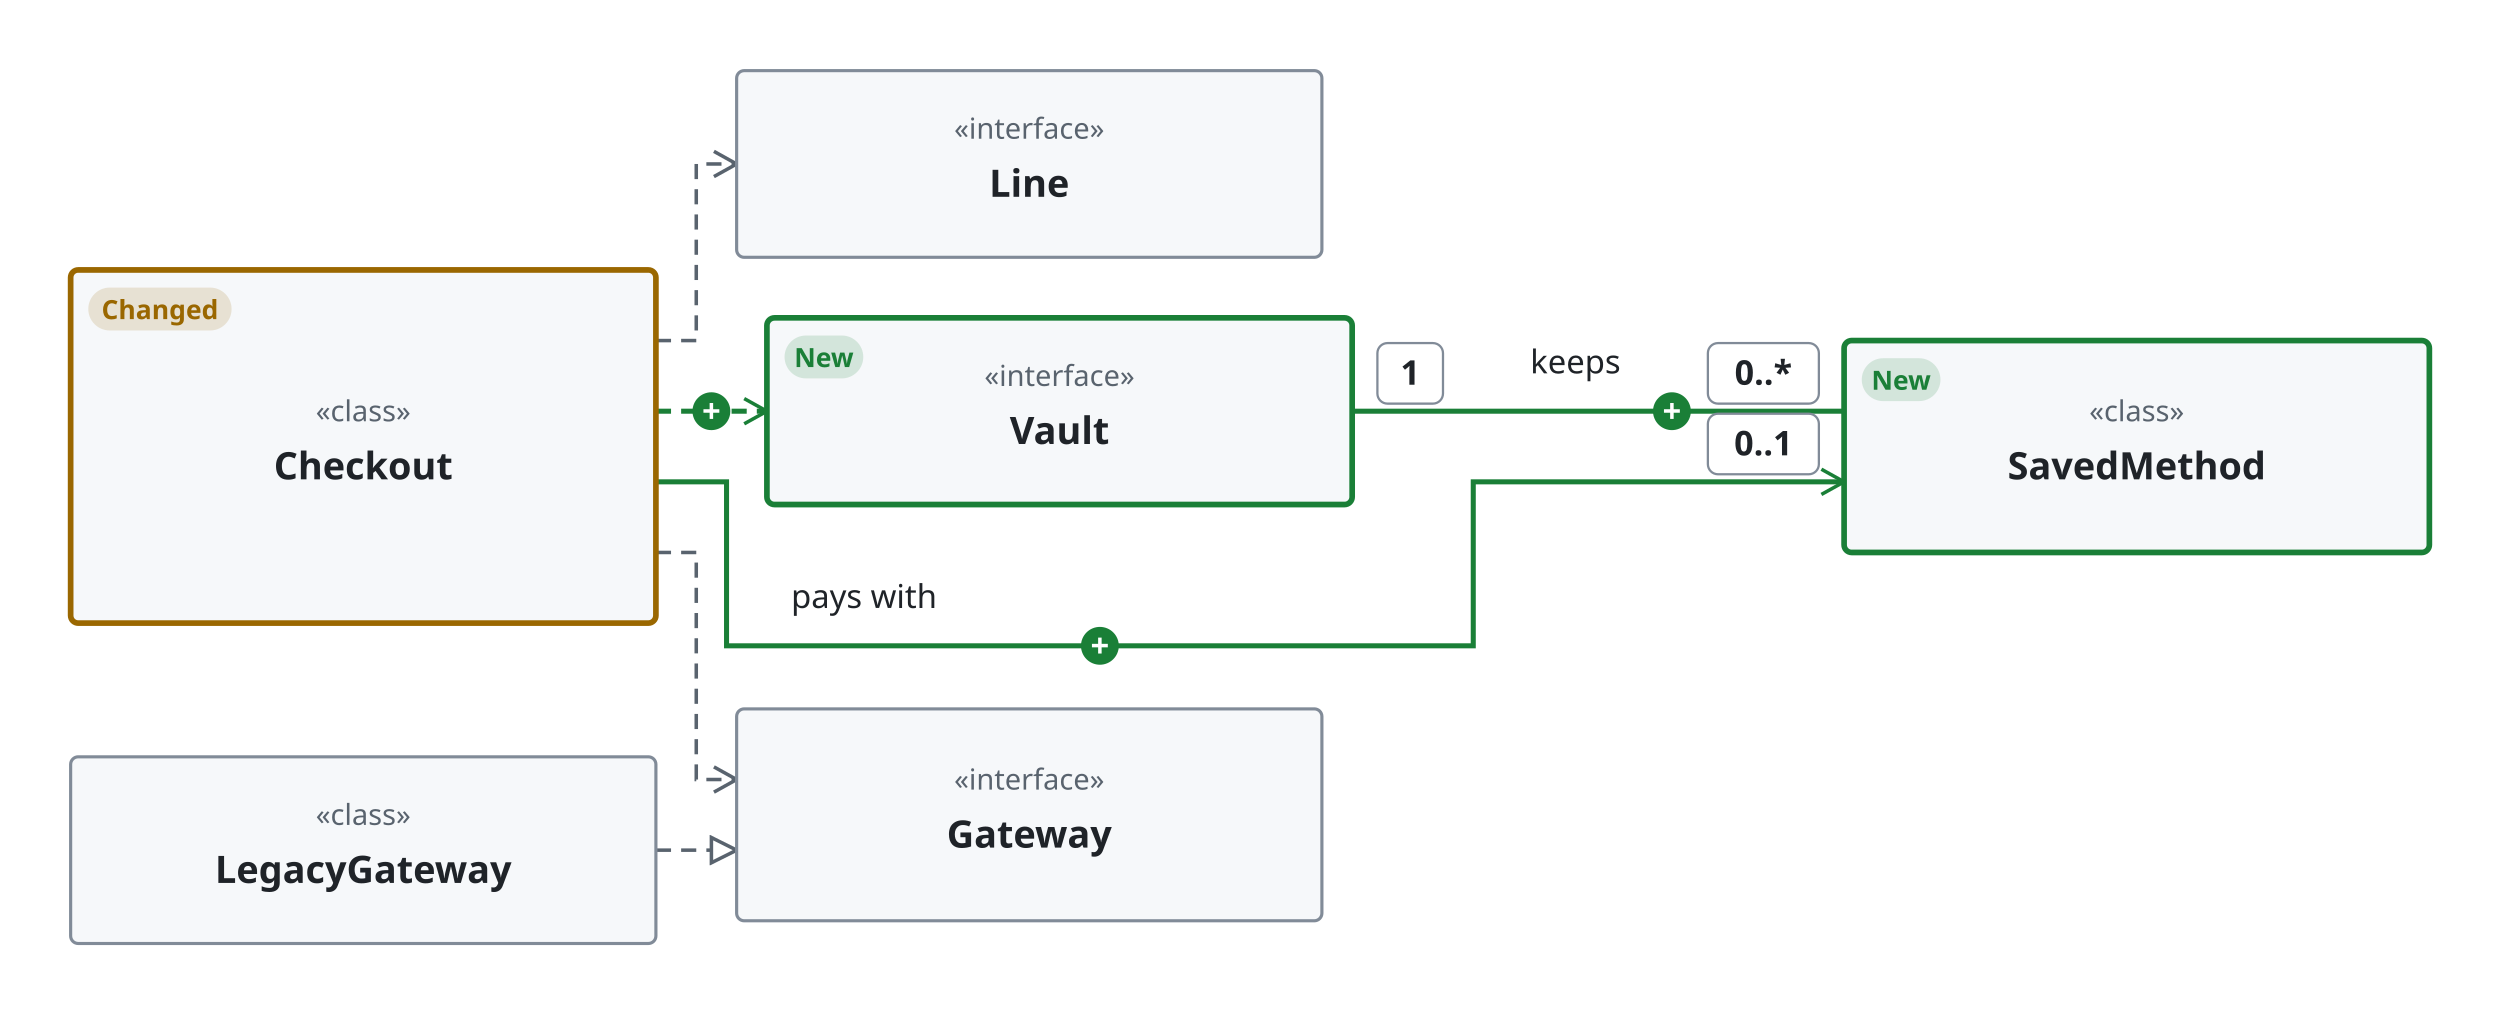
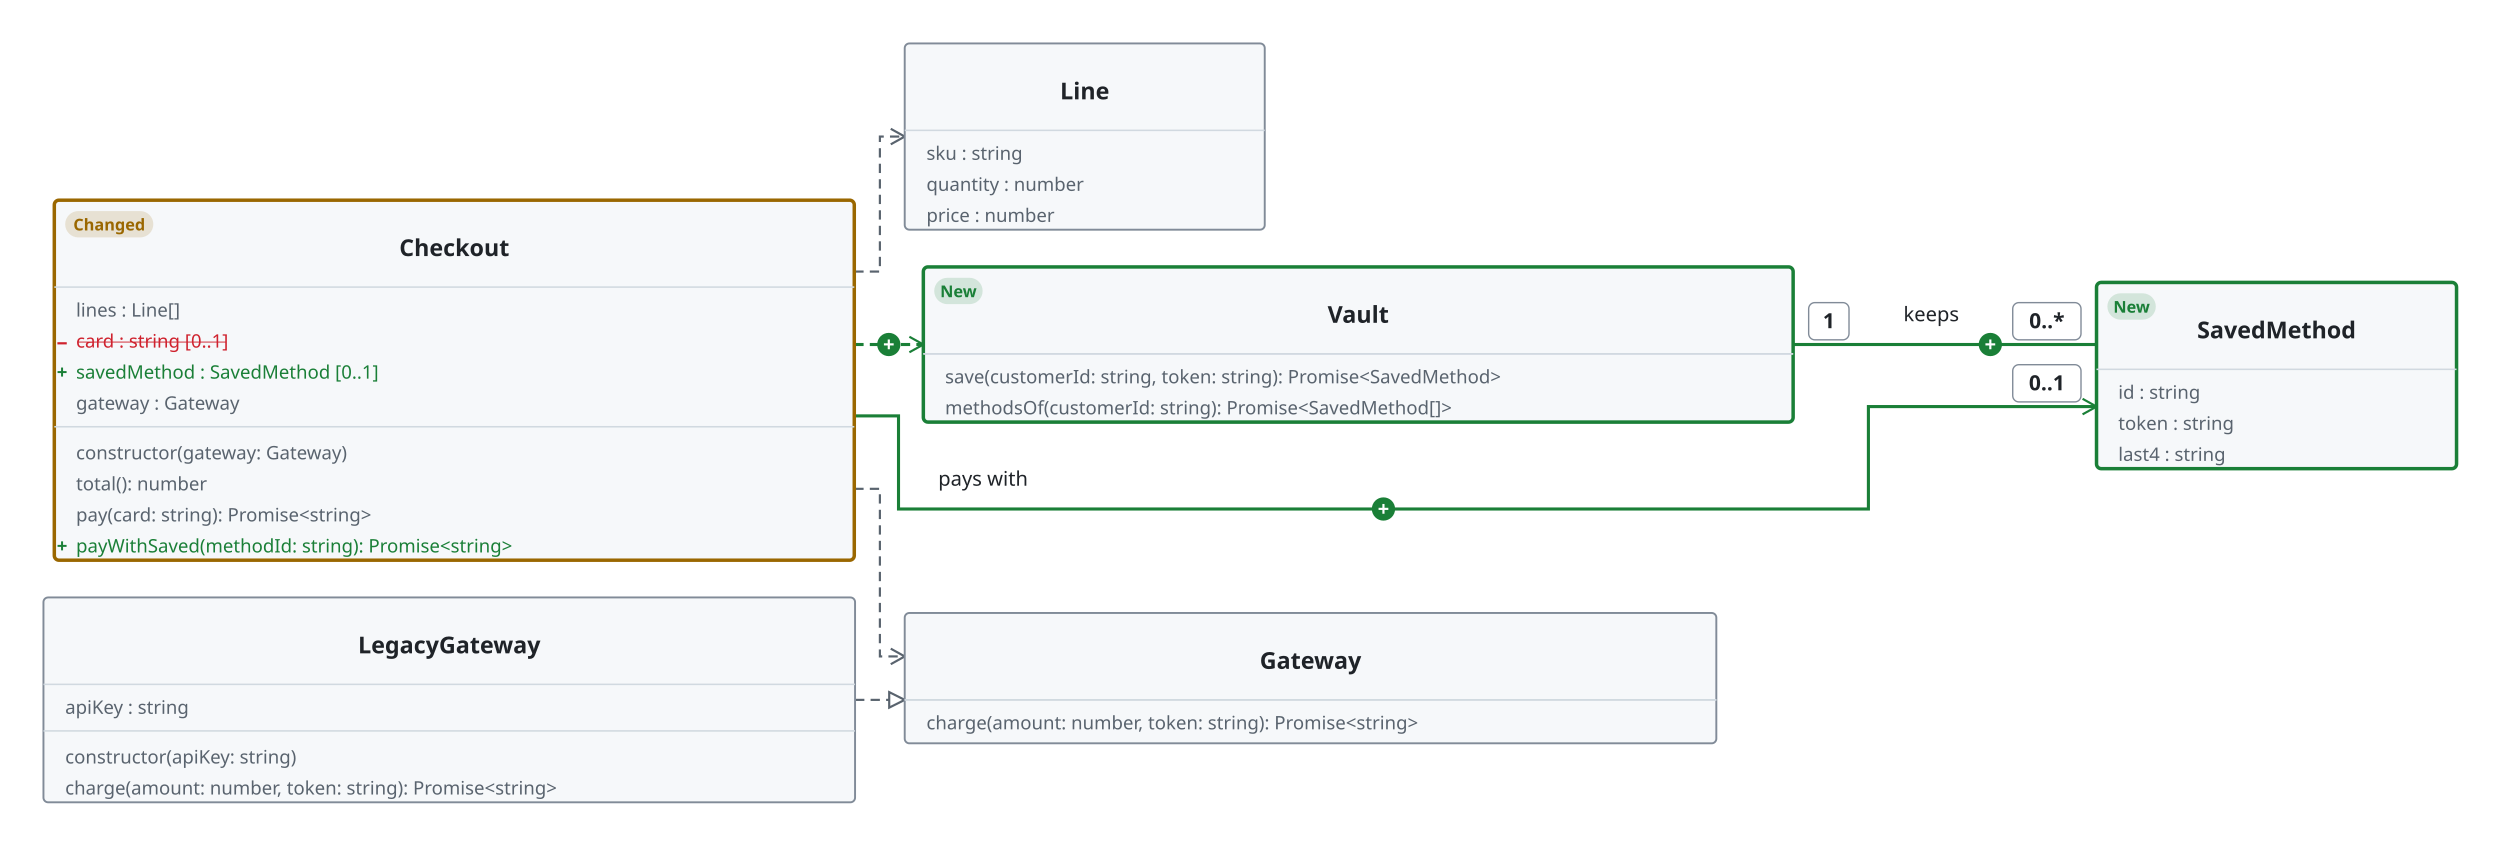
- <svg xmlns="http://www.w3.org/2000/svg" width="991" height="402" viewBox="0 0 991 402" role="img" aria-label="Saved payment methods" text-rendering="geometricPrecision" style="font-family:-apple-system,BlinkMacSystemFont,Segoe UI,Noto Sans,Helvetica,Arial,sans-serif">
+ <svg xmlns="http://www.w3.org/2000/svg" width="1611" height="545" viewBox="0 0 1611 545" role="img" aria-label="Saved payment methods" text-rendering="geometricPrecision" style="font-family:-apple-system,BlinkMacSystemFont,Segoe UI,Noto Sans,Helvetica,Arial,sans-serif">
  <defs>
    <marker id="inheritance-_R_0_-DEPENDENCY" markerWidth="12" markerHeight="12" refX="10" refY="6" orient="auto" markerUnits="userSpaceOnUse">
      <path d="M1 1 L10 6 L1 11" fill="none" stroke="var(--diagram-edge,#59636e)" stroke-width="1.4" />
    </marker>
    <marker id="inheritance-_R_0_-DEPENDENCY-active" markerWidth="12" markerHeight="12" refX="10" refY="6" orient="auto" markerUnits="userSpaceOnUse">
      <path d="M1 1 L10 6 L1 11" fill="none" stroke="var(--accent,#0969da)" stroke-width="1.4" />
    </marker>
    <marker id="inheritance-_R_0_-DEPENDENCY-primary" markerWidth="12" markerHeight="12" refX="10" refY="6" orient="auto" markerUnits="userSpaceOnUse">
      <path d="M1 1 L10 6 L1 11" fill="none" stroke="var(--diagram-selection,#9a6700)" stroke-width="1.4" />
    </marker>
    <marker id="inheritance-_R_0_-DEPENDENCY-added" markerWidth="12" markerHeight="12" refX="10" refY="6" orient="auto" markerUnits="userSpaceOnUse">
      <path d="M1 1 L10 6 L1 11" fill="none" stroke="var(--change-added,#1a7f37)" stroke-width="1.4" />
    </marker>
    <marker id="inheritance-_R_0_-DEPENDENCY-modified" markerWidth="12" markerHeight="12" refX="10" refY="6" orient="auto" markerUnits="userSpaceOnUse">
      <path d="M1 1 L10 6 L1 11" fill="none" stroke="var(--change-modified,#9a6700)" stroke-width="1.4" />
    </marker>
    <marker id="inheritance-_R_0_-DEPENDENCY-removed" markerWidth="12" markerHeight="12" refX="10" refY="6" orient="auto" markerUnits="userSpaceOnUse">
      <path d="M1 1 L10 6 L1 11" fill="none" stroke="var(--change-removed,#cf222e)" stroke-width="1.4" />
    </marker>
    <marker id="inheritance-_R_0_-SHARED" markerWidth="15" markerHeight="12" refX="1" refY="6" orient="auto-start-reverse" markerUnits="userSpaceOnUse">
      <path d="M1 6 L7 1 L13 6 L7 11 Z" fill="var(--canvas,#ffffff)" stroke="var(--diagram-edge,#59636e)" stroke-width="1.4" />
    </marker>
    <marker id="inheritance-_R_0_-SHARED-active" markerWidth="15" markerHeight="12" refX="1" refY="6" orient="auto-start-reverse" markerUnits="userSpaceOnUse">
      <path d="M1 6 L7 1 L13 6 L7 11 Z" fill="var(--canvas,#ffffff)" stroke="var(--accent,#0969da)" stroke-width="1.4" />
    </marker>
    <marker id="inheritance-_R_0_-SHARED-primary" markerWidth="15" markerHeight="12" refX="1" refY="6" orient="auto-start-reverse" markerUnits="userSpaceOnUse">
      <path d="M1 6 L7 1 L13 6 L7 11 Z" fill="var(--canvas,#ffffff)" stroke="var(--diagram-selection,#9a6700)" stroke-width="1.4" />
    </marker>
    <marker id="inheritance-_R_0_-SHARED-added" markerWidth="15" markerHeight="12" refX="1" refY="6" orient="auto-start-reverse" markerUnits="userSpaceOnUse">
      <path d="M1 6 L7 1 L13 6 L7 11 Z" fill="var(--canvas,#ffffff)" stroke="var(--change-added,#1a7f37)" stroke-width="1.4" />
    </marker>
    <marker id="inheritance-_R_0_-SHARED-modified" markerWidth="15" markerHeight="12" refX="1" refY="6" orient="auto-start-reverse" markerUnits="userSpaceOnUse">
      <path d="M1 6 L7 1 L13 6 L7 11 Z" fill="var(--canvas,#ffffff)" stroke="var(--change-modified,#9a6700)" stroke-width="1.4" />
    </marker>
    <marker id="inheritance-_R_0_-SHARED-removed" markerWidth="15" markerHeight="12" refX="1" refY="6" orient="auto-start-reverse" markerUnits="userSpaceOnUse">
      <path d="M1 6 L7 1 L13 6 L7 11 Z" fill="var(--canvas,#ffffff)" stroke="var(--change-removed,#cf222e)" stroke-width="1.4" />
    </marker>
    <marker id="inheritance-_R_0_-COMPOSITE" markerWidth="15" markerHeight="12" refX="1" refY="6" orient="auto-start-reverse" markerUnits="userSpaceOnUse">
      <path d="M1 6 L7 1 L13 6 L7 11 Z" fill="var(--diagram-edge,#59636e)" stroke="var(--diagram-edge,#59636e)" stroke-width="1.4" />
    </marker>
    <marker id="inheritance-_R_0_-COMPOSITE-active" markerWidth="15" markerHeight="12" refX="1" refY="6" orient="auto-start-reverse" markerUnits="userSpaceOnUse">
      <path d="M1 6 L7 1 L13 6 L7 11 Z" fill="var(--accent,#0969da)" stroke="var(--accent,#0969da)" stroke-width="1.4" />
    </marker>
    <marker id="inheritance-_R_0_-COMPOSITE-primary" markerWidth="15" markerHeight="12" refX="1" refY="6" orient="auto-start-reverse" markerUnits="userSpaceOnUse">
      <path d="M1 6 L7 1 L13 6 L7 11 Z" fill="var(--diagram-selection,#9a6700)" stroke="var(--diagram-selection,#9a6700)" stroke-width="1.4" />
    </marker>
    <marker id="inheritance-_R_0_-COMPOSITE-added" markerWidth="15" markerHeight="12" refX="1" refY="6" orient="auto-start-reverse" markerUnits="userSpaceOnUse">
      <path d="M1 6 L7 1 L13 6 L7 11 Z" fill="var(--change-added,#1a7f37)" stroke="var(--change-added,#1a7f37)" stroke-width="1.4" />
    </marker>
    <marker id="inheritance-_R_0_-COMPOSITE-modified" markerWidth="15" markerHeight="12" refX="1" refY="6" orient="auto-start-reverse" markerUnits="userSpaceOnUse">
      <path d="M1 6 L7 1 L13 6 L7 11 Z" fill="var(--change-modified,#9a6700)" stroke="var(--change-modified,#9a6700)" stroke-width="1.4" />
    </marker>
    <marker id="inheritance-_R_0_-COMPOSITE-removed" markerWidth="15" markerHeight="12" refX="1" refY="6" orient="auto-start-reverse" markerUnits="userSpaceOnUse">
      <path d="M1 6 L7 1 L13 6 L7 11 Z" fill="var(--change-removed,#cf222e)" stroke="var(--change-removed,#cf222e)" stroke-width="1.4" />
    </marker>
    <marker id="inheritance-_R_0_" markerWidth="13" markerHeight="12" refX="11" refY="6" orient="auto" markerUnits="userSpaceOnUse">
      <path d="M1 1 L11 6 L1 11 Z" fill="var(--canvas,#ffffff)" stroke="var(--diagram-inheritance,#59636e)" stroke-width="1.4" />
    </marker>
    <marker id="inheritance-_R_0_-active" markerWidth="13" markerHeight="12" refX="11" refY="6" orient="auto" markerUnits="userSpaceOnUse">
      <path d="M1 1 L11 6 L1 11 Z" fill="var(--canvas,#ffffff)" stroke="var(--accent,#0969da)" stroke-width="1.4" />
    </marker>
    <marker id="inheritance-_R_0_-primary" markerWidth="13" markerHeight="12" refX="11" refY="6" orient="auto" markerUnits="userSpaceOnUse">
      <path d="M1 1 L11 6 L1 11 Z" fill="var(--canvas,#ffffff)" stroke="var(--diagram-selection,#9a6700)" stroke-width="1.4" />
    </marker>
    <marker id="inheritance-_R_0_-added" markerWidth="13" markerHeight="12" refX="11" refY="6" orient="auto" markerUnits="userSpaceOnUse">
      <path d="M1 1 L11 6 L1 11 Z" fill="var(--canvas,#ffffff)" stroke="var(--change-added,#1a7f37)" stroke-width="1.4" />
    </marker>
    <marker id="inheritance-_R_0_-modified" markerWidth="13" markerHeight="12" refX="11" refY="6" orient="auto" markerUnits="userSpaceOnUse">
      <path d="M1 1 L11 6 L1 11 Z" fill="var(--canvas,#ffffff)" stroke="var(--change-modified,#9a6700)" stroke-width="1.4" />
    </marker>
    <marker id="inheritance-_R_0_-removed" markerWidth="13" markerHeight="12" refX="11" refY="6" orient="auto" markerUnits="userSpaceOnUse">
      <path d="M1 1 L11 6 L1 11 Z" fill="var(--canvas,#ffffff)" stroke="var(--change-removed,#cf222e)" stroke-width="1.4" />
    </marker>
  </defs>
  <g class="relation-routes">
    <g class="diagram-element edge relation-route generalization" data-edge="generalization:LegacyGateway:Gateway" data-element-kind="edge" data-element-id="generalization:LegacyGateway:Gateway" data-source="LegacyGateway" data-target="Gateway" data-change="unchanged" aria-label="LegacyGateway implements Gateway">
      <g>
-         <path class="edge-path" d="M260 337 L292 337" fill="none" stroke="var(--diagram-inheritance,#59636e)" stroke-width="1.4" stroke-dasharray="6 4" marker-end="url(#inheritance-_R_0_)" />
+         <path class="edge-path" d="M551 451 L583 451" fill="none" stroke="var(--diagram-inheritance,#59636e)" stroke-width="1.4" stroke-dasharray="6 4" marker-end="url(#inheritance-_R_0_)" />
      </g>
    </g>
    <g class="diagram-element edge relation-route" data-edge="relation:Checkout:Gateway" data-element-kind="edge" data-element-id="relation:Checkout:Gateway" data-source="Checkout" data-target="Gateway" data-change="unchanged" aria-label="Generalization: Checkout, Gateway">
      <g>
-         <path class="edge-path" d="M260 219 L276 219 L276 309 L292 309" fill="none" stroke="var(--diagram-edge,#59636e)" stroke-width="1.4" stroke-dasharray="6 4" marker-end="url(#inheritance-_R_0_-DEPENDENCY)" />
+         <path class="edge-path" d="M550.5 315 L567 315 L567 423 L583 423" fill="none" stroke="var(--diagram-edge,#59636e)" stroke-width="1.4" stroke-dasharray="6 4" marker-end="url(#inheritance-_R_0_-DEPENDENCY)" />
      </g>
    </g>
    <g class="diagram-element edge relation-route" data-edge="relation:Checkout:Line" data-element-kind="edge" data-element-id="relation:Checkout:Line" data-source="Checkout" data-target="Line" data-change="unchanged" aria-label="Generalization: Checkout, Line">
      <g>
-         <path class="edge-path" d="M260 135 L276 135 L276 65 L292 65" fill="none" stroke="var(--diagram-edge,#59636e)" stroke-width="1.4" stroke-dasharray="6 4" marker-end="url(#inheritance-_R_0_-DEPENDENCY)" />
+         <path class="edge-path" d="M550.5 175 L567 175 L567 88 L583 88" fill="none" stroke="var(--diagram-edge,#59636e)" stroke-width="1.4" stroke-dasharray="6 4" marker-end="url(#inheritance-_R_0_-DEPENDENCY)" />
      </g>
    </g>
    <g class="diagram-element edge relation-route changed" data-edge="relation:Checkout:Vault" data-element-kind="edge" data-element-id="relation:Checkout:Vault" data-source="Checkout" data-target="Vault" data-change="added" aria-label="Generalization: Checkout, Vault, new">
      <g>
-         <path class="edge-halo" d="M260 163 L304 163" fill="none" stroke="transparent" stroke-width="7" stroke-linecap="round" stroke-linejoin="round" />
-         <path class="edge-path" d="M260 163 L304 163" fill="none" stroke="var(--change-added,#1a7f37)" stroke-width="2" stroke-dasharray="6 4" marker-end="url(#inheritance-_R_0_-DEPENDENCY-added)" />
-       </g>
-       <g class="edge-change-mark" transform="translate(282 163)" aria-hidden="true">
+         <path class="edge-halo" d="M550.5 222 L595 222" fill="none" stroke="transparent" stroke-width="7" stroke-linecap="round" stroke-linejoin="round" />
+         <path class="edge-path" d="M550.5 222 L595 222" fill="none" stroke="var(--change-added,#1a7f37)" stroke-width="2" stroke-dasharray="6 4" marker-end="url(#inheritance-_R_0_-DEPENDENCY-added)" />
+       </g>
+       <g class="edge-change-mark" transform="translate(572.75 222)" aria-hidden="true">
        <circle r="7.5" fill="var(--change-added,#1a7f37)" />
        <text y="4.5" text-anchor="middle" fill="var(--canvas,#ffffff)" font-size="13" font-weight="700">+</text>
      </g>
    </g>
    <g class="diagram-element edge relation-route changed" data-edge="relation:Checkout:SavedMethod:pays%20with" data-element-kind="edge" data-element-id="relation:Checkout:SavedMethod:pays%20with" data-source="Checkout" data-target="SavedMethod" data-change="added" aria-label="pays with: Checkout, SavedMethod (0..1), new">
      <g>
-         <path class="edge-halo" d="M260 191 L288 191 L288 256 L584 256 L584 191 L731 191" fill="none" stroke="transparent" stroke-width="7" stroke-linecap="round" stroke-linejoin="round" />
-         <path class="edge-path" d="M260 191 L288 191 L288 256 L584 256 L584 191 L731 191" fill="none" stroke="var(--change-added,#1a7f37)" stroke-width="2" marker-end="url(#inheritance-_R_0_-DEPENDENCY-added)" />
-       </g>
-       <g class="edge-change-mark" transform="translate(436 256)" aria-hidden="true">
+         <path class="edge-halo" d="M550.5 268 L579 268 L579 328 L1204 328 L1204 262 L1351 262" fill="none" stroke="transparent" stroke-width="7" stroke-linecap="round" stroke-linejoin="round" />
+         <path class="edge-path" d="M550.5 268 L579 268 L579 328 L1204 328 L1204 262 L1351 262" fill="none" stroke="var(--change-added,#1a7f37)" stroke-width="2" marker-end="url(#inheritance-_R_0_-DEPENDENCY-added)" />
+       </g>
+       <g class="edge-change-mark" transform="translate(891.5 328)" aria-hidden="true">
        <circle r="7.5" fill="var(--change-added,#1a7f37)" />
        <text y="4.5" text-anchor="middle" fill="var(--canvas,#ffffff)" font-size="13" font-weight="700">+</text>
      </g>
    </g>
    <g class="diagram-element edge relation-route changed" data-edge="relation:Vault:SavedMethod:keeps" data-element-kind="edge" data-element-id="relation:Vault:SavedMethod:keeps" data-source="Vault" data-target="SavedMethod" data-change="added" aria-label="keeps: Vault (1), SavedMethod (0..*), new">
      <g>
-         <path class="edge-halo" d="M536 163 L731 163" fill="none" stroke="transparent" stroke-width="7" stroke-linecap="round" stroke-linejoin="round" />
-         <path class="edge-path" d="M536 163 L731 163" fill="none" stroke="var(--change-added,#1a7f37)" stroke-width="2" marker-start="url(#inheritance-_R_0_-COMPOSITE-added)" />
-       </g>
-       <g class="edge-change-mark" transform="translate(662.75 163)" aria-hidden="true">
+         <path class="edge-halo" d="M1155.5 222 L1351 222" fill="none" stroke="transparent" stroke-width="7" stroke-linecap="round" stroke-linejoin="round" />
+         <path class="edge-path" d="M1155.5 222 L1351 222" fill="none" stroke="var(--change-added,#1a7f37)" stroke-width="2" marker-start="url(#inheritance-_R_0_-COMPOSITE-added)" />
+       </g>
+       <g class="edge-change-mark" transform="translate(1282.575 222)" aria-hidden="true">
        <circle r="7.5" fill="var(--change-added,#1a7f37)" />
        <text y="4.5" text-anchor="middle" fill="var(--canvas,#ffffff)" font-size="13" font-weight="700">+</text>
      </g>
    </g>
  </g>
  <g class="relation-label-layer">
    <g class="diagram-element edge relation-labels" data-edge="relation:Checkout:SavedMethod:pays%20with" data-element-kind="edge" data-element-id="relation:Checkout:SavedMethod:pays%20with" data-change="added" aria-hidden="true">
-       <g class="edge-label" transform="translate(304 224)">
+       <g class="edge-label" transform="translate(595 296)">
        <rect width="77" height="25" rx="3" fill="var(--canvas,#ffffff)" />
        <text x="38.5" text-anchor="middle" fill="var(--diagram-label,#1f2328)" font-size="13">
          <tspan x="38.5" y="17">pays with</tspan>
        </text>
      </g>
-       <g class="edge-label" transform="translate(677 164)">
+       <g class="edge-label" transform="translate(1297 235)">
        <g class="multiplicity" data-end="target" data-node-id="SavedMethod">
          <rect width="44" height="24" rx="4" fill="var(--canvas,#ffffff)" stroke="var(--diagram-border,#818b98)" stroke-width="0.9" />
          <text x="22" y="16.5" text-anchor="middle" fill="var(--text,#1f2328)" font-size="13.5" font-weight="650">0..1</text>
        </g>
      </g>
    </g>
    <g class="diagram-element edge relation-labels" data-edge="relation:Vault:SavedMethod:keeps" data-element-kind="edge" data-element-id="relation:Vault:SavedMethod:keeps" data-change="added" aria-hidden="true">
-       <g class="edge-label" transform="translate(600 131)">
+       <g class="edge-label" transform="translate(1220 190)">
        <rect width="49" height="25" rx="3" fill="var(--canvas,#ffffff)" />
        <text x="24.5" text-anchor="middle" fill="var(--diagram-label,#1f2328)" font-size="13">
          <tspan x="24.5" y="17">keeps</tspan>
        </text>
      </g>
-       <g class="edge-label" transform="translate(546 136)">
+       <g class="edge-label" transform="translate(1165.5 195)">
        <g class="multiplicity" data-end="source" data-node-id="Vault">
          <rect width="26" height="24" rx="4" fill="var(--canvas,#ffffff)" stroke="var(--diagram-border,#818b98)" stroke-width="0.9" />
          <text x="13" y="16.5" text-anchor="middle" fill="var(--text,#1f2328)" font-size="13.5" font-weight="650">1</text>
        </g>
      </g>
-       <g class="edge-label" transform="translate(677 136)">
+       <g class="edge-label" transform="translate(1297 195)">
        <g class="multiplicity" data-end="target" data-node-id="SavedMethod">
          <rect width="44" height="24" rx="4" fill="var(--canvas,#ffffff)" stroke="var(--diagram-border,#818b98)" stroke-width="0.9" />
          <text x="22" y="16.5" text-anchor="middle" fill="var(--text,#1f2328)" font-size="13.5" font-weight="650">0..*</text>
        </g>
      </g>
    </g>
  </g>
  <g class="node-layer">
-     <g id="node-Checkout" class="diagram-element node changed" data-name="Checkout" data-node-id="Checkout" data-element-kind="node" data-element-id="Checkout" data-change="modified" aria-label="Checkout, changed" transform="translate(28 107)">
-       <rect class="node-ring" x="-5" y="-5" width="242" height="150" rx="6" fill="none" stroke="transparent" stroke-width="2.5" vector-effect="non-scaling-stroke" />
-       <rect class="node-box" width="232" height="140" rx="3" fill="var(--surface,#f6f8fa)" stroke="var(--change-modified,#9a6700)" stroke-width="2.25" vector-effect="non-scaling-stroke" />
+     <g id="node-Checkout" class="diagram-element node changed" data-name="Checkout" data-node-id="Checkout" data-element-kind="node" data-element-id="Checkout" data-change="modified" aria-label="Checkout, changed" transform="translate(35 129)">
+       <rect class="node-ring" x="-5" y="-5" width="525.5" height="242" rx="6" fill="none" stroke="transparent" stroke-width="2.5" vector-effect="non-scaling-stroke" />
+       <rect class="node-box" width="515.5" height="232" rx="3" fill="var(--surface,#f6f8fa)" stroke="var(--change-modified,#9a6700)" stroke-width="2.25" vector-effect="non-scaling-stroke" />
      <g class="change-tag" transform="translate(7 7)">
        <rect width="56.8" height="17" rx="8.5" fill="var(--change-modified,#9a6700)" fill-opacity="0.16" />
        <text x="28.4" y="12.5" text-anchor="middle" fill="var(--change-modified,#9a6700)" font-size="10.5" font-weight="600">Changed</text>
      </g>
-       <text x="116" y="60" text-anchor="middle" fill="var(--diagram-muted,#59636e)" font-size="11.5">«class»</text>
-       <text x="116" y="83" text-anchor="middle" fill="var(--text,#1f2328)" font-size="15" font-weight="600">Checkout</text>
-     </g>
-     <g id="node-Gateway" class="diagram-element node" data-name="Gateway" data-node-id="Gateway" data-element-kind="node" data-element-id="Gateway" data-change="unchanged" aria-label="Gateway" transform="translate(292 281)">
-       <rect class="node-box" width="232" height="84" rx="3" fill="var(--surface,#f6f8fa)" stroke="var(--diagram-border,#818b98)" stroke-width="1.25" vector-effect="non-scaling-stroke" />
-       <text x="116" y="32" text-anchor="middle" fill="var(--diagram-muted,#59636e)" font-size="11.5">«interface»</text>
-       <text x="116" y="55" text-anchor="middle" fill="var(--text,#1f2328)" font-size="15" font-weight="600">Gateway</text>
-     </g>
-     <g id="node-LegacyGateway" class="diagram-element node" data-name="LegacyGateway" data-node-id="LegacyGateway" data-element-kind="node" data-element-id="LegacyGateway" data-change="unchanged" aria-label="LegacyGateway" transform="translate(28 300)">
-       <rect class="node-box" width="232" height="74" rx="3" fill="var(--surface,#f6f8fa)" stroke="var(--diagram-border,#818b98)" stroke-width="1.25" vector-effect="non-scaling-stroke" />
-       <text x="116" y="27" text-anchor="middle" fill="var(--diagram-muted,#59636e)" font-size="11.5">«class»</text>
-       <text x="116" y="50" text-anchor="middle" fill="var(--text,#1f2328)" font-size="15" font-weight="600">LegacyGateway</text>
-     </g>
-     <g id="node-Line" class="diagram-element node" data-name="Line" data-node-id="Line" data-element-kind="node" data-element-id="Line" data-change="unchanged" aria-label="Line" transform="translate(292 28)">
-       <rect class="node-box" width="232" height="74" rx="3" fill="var(--surface,#f6f8fa)" stroke="var(--diagram-border,#818b98)" stroke-width="1.25" vector-effect="non-scaling-stroke" />
-       <text x="116" y="27" text-anchor="middle" fill="var(--diagram-muted,#59636e)" font-size="11.5">«interface»</text>
-       <text x="116" y="50" text-anchor="middle" fill="var(--text,#1f2328)" font-size="15" font-weight="600">Line</text>
-     </g>
-     <g id="node-Vault" class="diagram-element node changed" data-name="Vault" data-node-id="Vault" data-element-kind="node" data-element-id="Vault" data-change="added" aria-label="Vault, new" transform="translate(304 126)">
-       <rect class="node-ring" x="-5" y="-5" width="242" height="84" rx="6" fill="none" stroke="transparent" stroke-width="2.5" vector-effect="non-scaling-stroke" />
-       <rect class="node-box" width="232" height="74" rx="3" fill="var(--surface,#f6f8fa)" stroke="var(--change-added,#1a7f37)" stroke-width="2.25" vector-effect="non-scaling-stroke" />
+       <text x="257.75" y="36" text-anchor="middle" fill="var(--text,#1f2328)" font-size="15" font-weight="600">Checkout</text>
+       <path d="M0 56 H515.5" stroke="var(--diagram-divider,#d1d9e0)" />
+       <g class="attributes" fill="var(--diagram-attribute,#59636e)" font-size="12">
+         <text x="14" y="75">lines : Line[]</text>
+         <g class="member-change" data-change="removed">
+           <text x="5" y="95" text-anchor="middle" fill="var(--change-removed,#cf222e)" font-weight="700">−</text>
+           <text x="14" y="95" fill="var(--change-removed,#cf222e)" text-decoration="line-through">card : string [0..1]</text>
+         </g>
+         <g class="member-change" data-change="added">
+           <text x="5" y="115" text-anchor="middle" fill="var(--change-added,#1a7f37)" font-weight="700">+</text>
+           <text x="14" y="115" fill="var(--change-added,#1a7f37)">savedMethod : SavedMethod [0..1]</text>
+         </g>
+         <text x="14" y="135">gateway : Gateway</text>
+       </g>
+       <path d="M0 146 H515.5" stroke="var(--diagram-divider,#d1d9e0)" />
+       <g class="methods" fill="var(--diagram-attribute,#59636e)" font-size="12">
+         <text x="14" y="167">constructor(gateway: Gateway)</text>
+         <text x="14" y="187">total(): number</text>
+         <text x="14" y="207">pay(card: string): Promise&lt;string&gt;</text>
+         <g class="member-change" data-change="added">
+           <text x="5" y="227" text-anchor="middle" fill="var(--change-added,#1a7f37)" font-weight="700">+</text>
+           <text x="14" y="227" fill="var(--change-added,#1a7f37)">payWithSaved(methodId: string): Promise&lt;string&gt;</text>
+         </g>
+       </g>
+     </g>
+     <g id="node-Gateway" class="diagram-element node" data-name="Gateway" data-node-id="Gateway" data-element-kind="node" data-element-id="Gateway" data-change="unchanged" aria-label="Gateway" transform="translate(583 395)">
+       <rect class="node-box" width="523" height="84" rx="3" fill="var(--surface,#f6f8fa)" stroke="var(--diagram-border,#818b98)" stroke-width="1.25" vector-effect="non-scaling-stroke" />
+       <text x="261.5" y="36" text-anchor="middle" fill="var(--text,#1f2328)" font-size="15" font-weight="600">Gateway</text>
+       <path d="M0 56 H523" stroke="var(--diagram-divider,#d1d9e0)" />
+       <g class="attributes" fill="var(--diagram-attribute,#59636e)" font-size="12" />
+       <path d="M0 56 H523" stroke="var(--diagram-divider,#d1d9e0)" />
+       <g class="methods" fill="var(--diagram-attribute,#59636e)" font-size="12">
+         <text x="14" y="75">charge(amount: number, token: string): Promise&lt;string&gt;</text>
+       </g>
+     </g>
+     <g id="node-LegacyGateway" class="diagram-element node" data-name="LegacyGateway" data-node-id="LegacyGateway" data-element-kind="node" data-element-id="LegacyGateway" data-change="unchanged" aria-label="LegacyGateway" transform="translate(28 385)">
+       <rect class="node-box" width="523" height="132" rx="3" fill="var(--surface,#f6f8fa)" stroke="var(--diagram-border,#818b98)" stroke-width="1.25" vector-effect="non-scaling-stroke" />
+       <text x="261.5" y="36" text-anchor="middle" fill="var(--text,#1f2328)" font-size="15" font-weight="600">LegacyGateway</text>
+       <path d="M0 56 H523" stroke="var(--diagram-divider,#d1d9e0)" />
+       <g class="attributes" fill="var(--diagram-attribute,#59636e)" font-size="12">
+         <text x="14" y="75">apiKey : string</text>
+       </g>
+       <path d="M0 86 H523" stroke="var(--diagram-divider,#d1d9e0)" />
+       <g class="methods" fill="var(--diagram-attribute,#59636e)" font-size="12">
+         <text x="14" y="107">constructor(apiKey: string)</text>
+         <text x="14" y="127">charge(amount: number, token: string): Promise&lt;string&gt;</text>
+       </g>
+     </g>
+     <g id="node-Line" class="diagram-element node" data-name="Line" data-node-id="Line" data-element-kind="node" data-element-id="Line" data-change="unchanged" aria-label="Line" transform="translate(583 28)">
+       <rect class="node-box" width="232" height="120" rx="3" fill="var(--surface,#f6f8fa)" stroke="var(--diagram-border,#818b98)" stroke-width="1.25" vector-effect="non-scaling-stroke" />
+       <text x="116" y="36" text-anchor="middle" fill="var(--text,#1f2328)" font-size="15" font-weight="600">Line</text>
+       <path d="M0 56 H232" stroke="var(--diagram-divider,#d1d9e0)" />
+       <g class="attributes" fill="var(--diagram-attribute,#59636e)" font-size="12">
+         <text x="14" y="75">sku : string</text>
+         <text x="14" y="95">quantity : number</text>
+         <text x="14" y="115">price : number</text>
+       </g>
+     </g>
+     <g id="node-Vault" class="diagram-element node changed" data-name="Vault" data-node-id="Vault" data-element-kind="node" data-element-id="Vault" data-change="added" aria-label="Vault, new" transform="translate(595 172)">
+       <rect class="node-ring" x="-5" y="-5" width="570.5" height="110" rx="6" fill="none" stroke="transparent" stroke-width="2.5" vector-effect="non-scaling-stroke" />
+       <rect class="node-box" width="560.5" height="100" rx="3" fill="var(--surface,#f6f8fa)" stroke="var(--change-added,#1a7f37)" stroke-width="2.25" vector-effect="non-scaling-stroke" />
      <g class="change-tag" transform="translate(7 7)">
        <rect width="31.2" height="17" rx="8.5" fill="var(--change-added,#1a7f37)" fill-opacity="0.16" />
        <text x="15.6" y="12.5" text-anchor="middle" fill="var(--change-added,#1a7f37)" font-size="10.5" font-weight="600">New</text>
      </g>
-       <text x="116" y="27" text-anchor="middle" fill="var(--diagram-muted,#59636e)" font-size="11.5">«interface»</text>
-       <text x="116" y="50" text-anchor="middle" fill="var(--text,#1f2328)" font-size="15" font-weight="600">Vault</text>
-     </g>
-     <g id="node-SavedMethod" class="diagram-element node changed" data-name="SavedMethod" data-node-id="SavedMethod" data-element-kind="node" data-element-id="SavedMethod" data-change="added" aria-label="SavedMethod, new" transform="translate(731 135)">
-       <rect class="node-ring" x="-5" y="-5" width="242" height="94" rx="6" fill="none" stroke="transparent" stroke-width="2.5" vector-effect="non-scaling-stroke" />
-       <rect class="node-box" width="232" height="84" rx="3" fill="var(--surface,#f6f8fa)" stroke="var(--change-added,#1a7f37)" stroke-width="2.25" vector-effect="non-scaling-stroke" />
+       <text x="280.25" y="36" text-anchor="middle" fill="var(--text,#1f2328)" font-size="15" font-weight="600">Vault</text>
+       <path d="M0 56 H560.5" stroke="var(--diagram-divider,#d1d9e0)" />
+       <g class="attributes" fill="var(--diagram-attribute,#59636e)" font-size="12" />
+       <path d="M0 56 H560.5" stroke="var(--diagram-divider,#d1d9e0)" />
+       <g class="methods" fill="var(--diagram-attribute,#59636e)" font-size="12">
+         <text x="14" y="75">save(customerId: string, token: string): Promise&lt;SavedMethod&gt;</text>
+         <text x="14" y="95">methodsOf(customerId: string): Promise&lt;SavedMethod[]&gt;</text>
+       </g>
+     </g>
+     <g id="node-SavedMethod" class="diagram-element node changed" data-name="SavedMethod" data-node-id="SavedMethod" data-element-kind="node" data-element-id="SavedMethod" data-change="added" aria-label="SavedMethod, new" transform="translate(1351 182)">
+       <rect class="node-ring" x="-5" y="-5" width="242" height="130" rx="6" fill="none" stroke="transparent" stroke-width="2.5" vector-effect="non-scaling-stroke" />
+       <rect class="node-box" width="232" height="120" rx="3" fill="var(--surface,#f6f8fa)" stroke="var(--change-added,#1a7f37)" stroke-width="2.25" vector-effect="non-scaling-stroke" />
      <g class="change-tag" transform="translate(7 7)">
        <rect width="31.2" height="17" rx="8.5" fill="var(--change-added,#1a7f37)" fill-opacity="0.16" />
        <text x="15.6" y="12.5" text-anchor="middle" fill="var(--change-added,#1a7f37)" font-size="10.5" font-weight="600">New</text>
      </g>
-       <text x="116" y="32" text-anchor="middle" fill="var(--diagram-muted,#59636e)" font-size="11.5">«class»</text>
-       <text x="116" y="55" text-anchor="middle" fill="var(--text,#1f2328)" font-size="15" font-weight="600">SavedMethod</text>
+       <text x="116" y="36" text-anchor="middle" fill="var(--text,#1f2328)" font-size="15" font-weight="600">SavedMethod</text>
+       <path d="M0 56 H232" stroke="var(--diagram-divider,#d1d9e0)" />
+       <g class="attributes" fill="var(--diagram-attribute,#59636e)" font-size="12">
+         <text x="14" y="75">id : string</text>
+         <text x="14" y="95">token : string</text>
+         <text x="14" y="115">last4 : string</text>
+       </g>
    </g>
  </g>
</svg>
